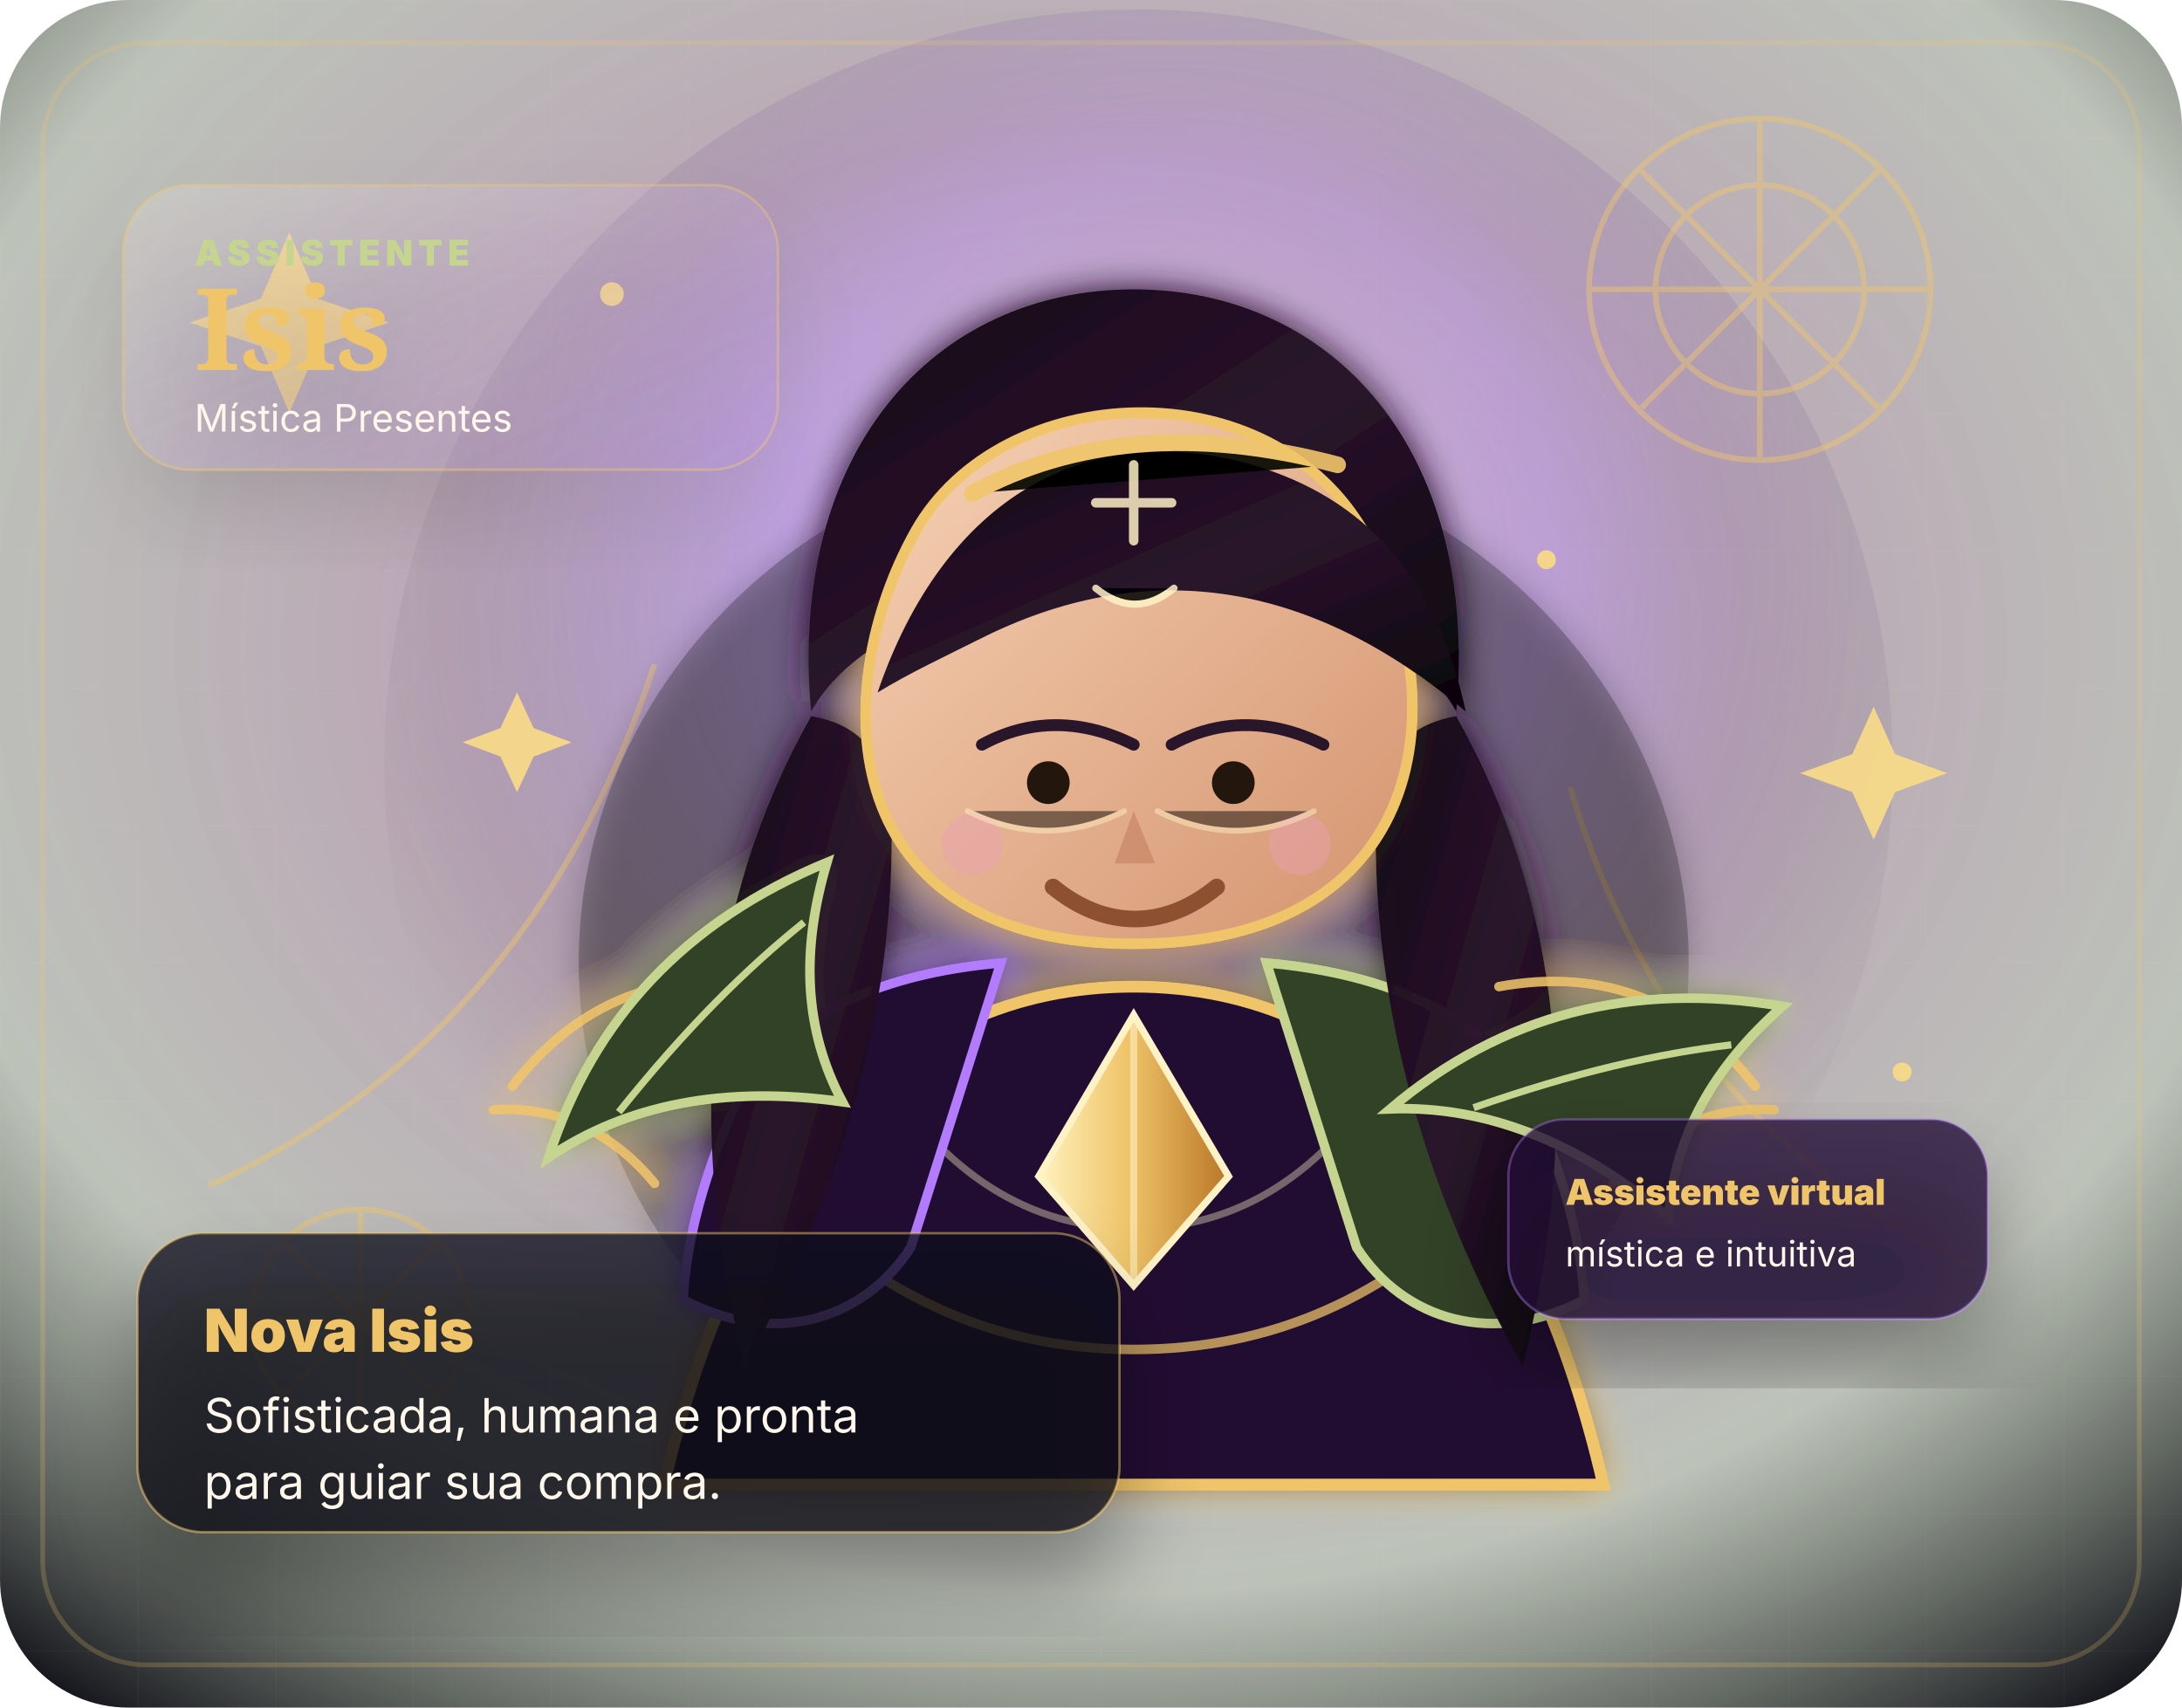
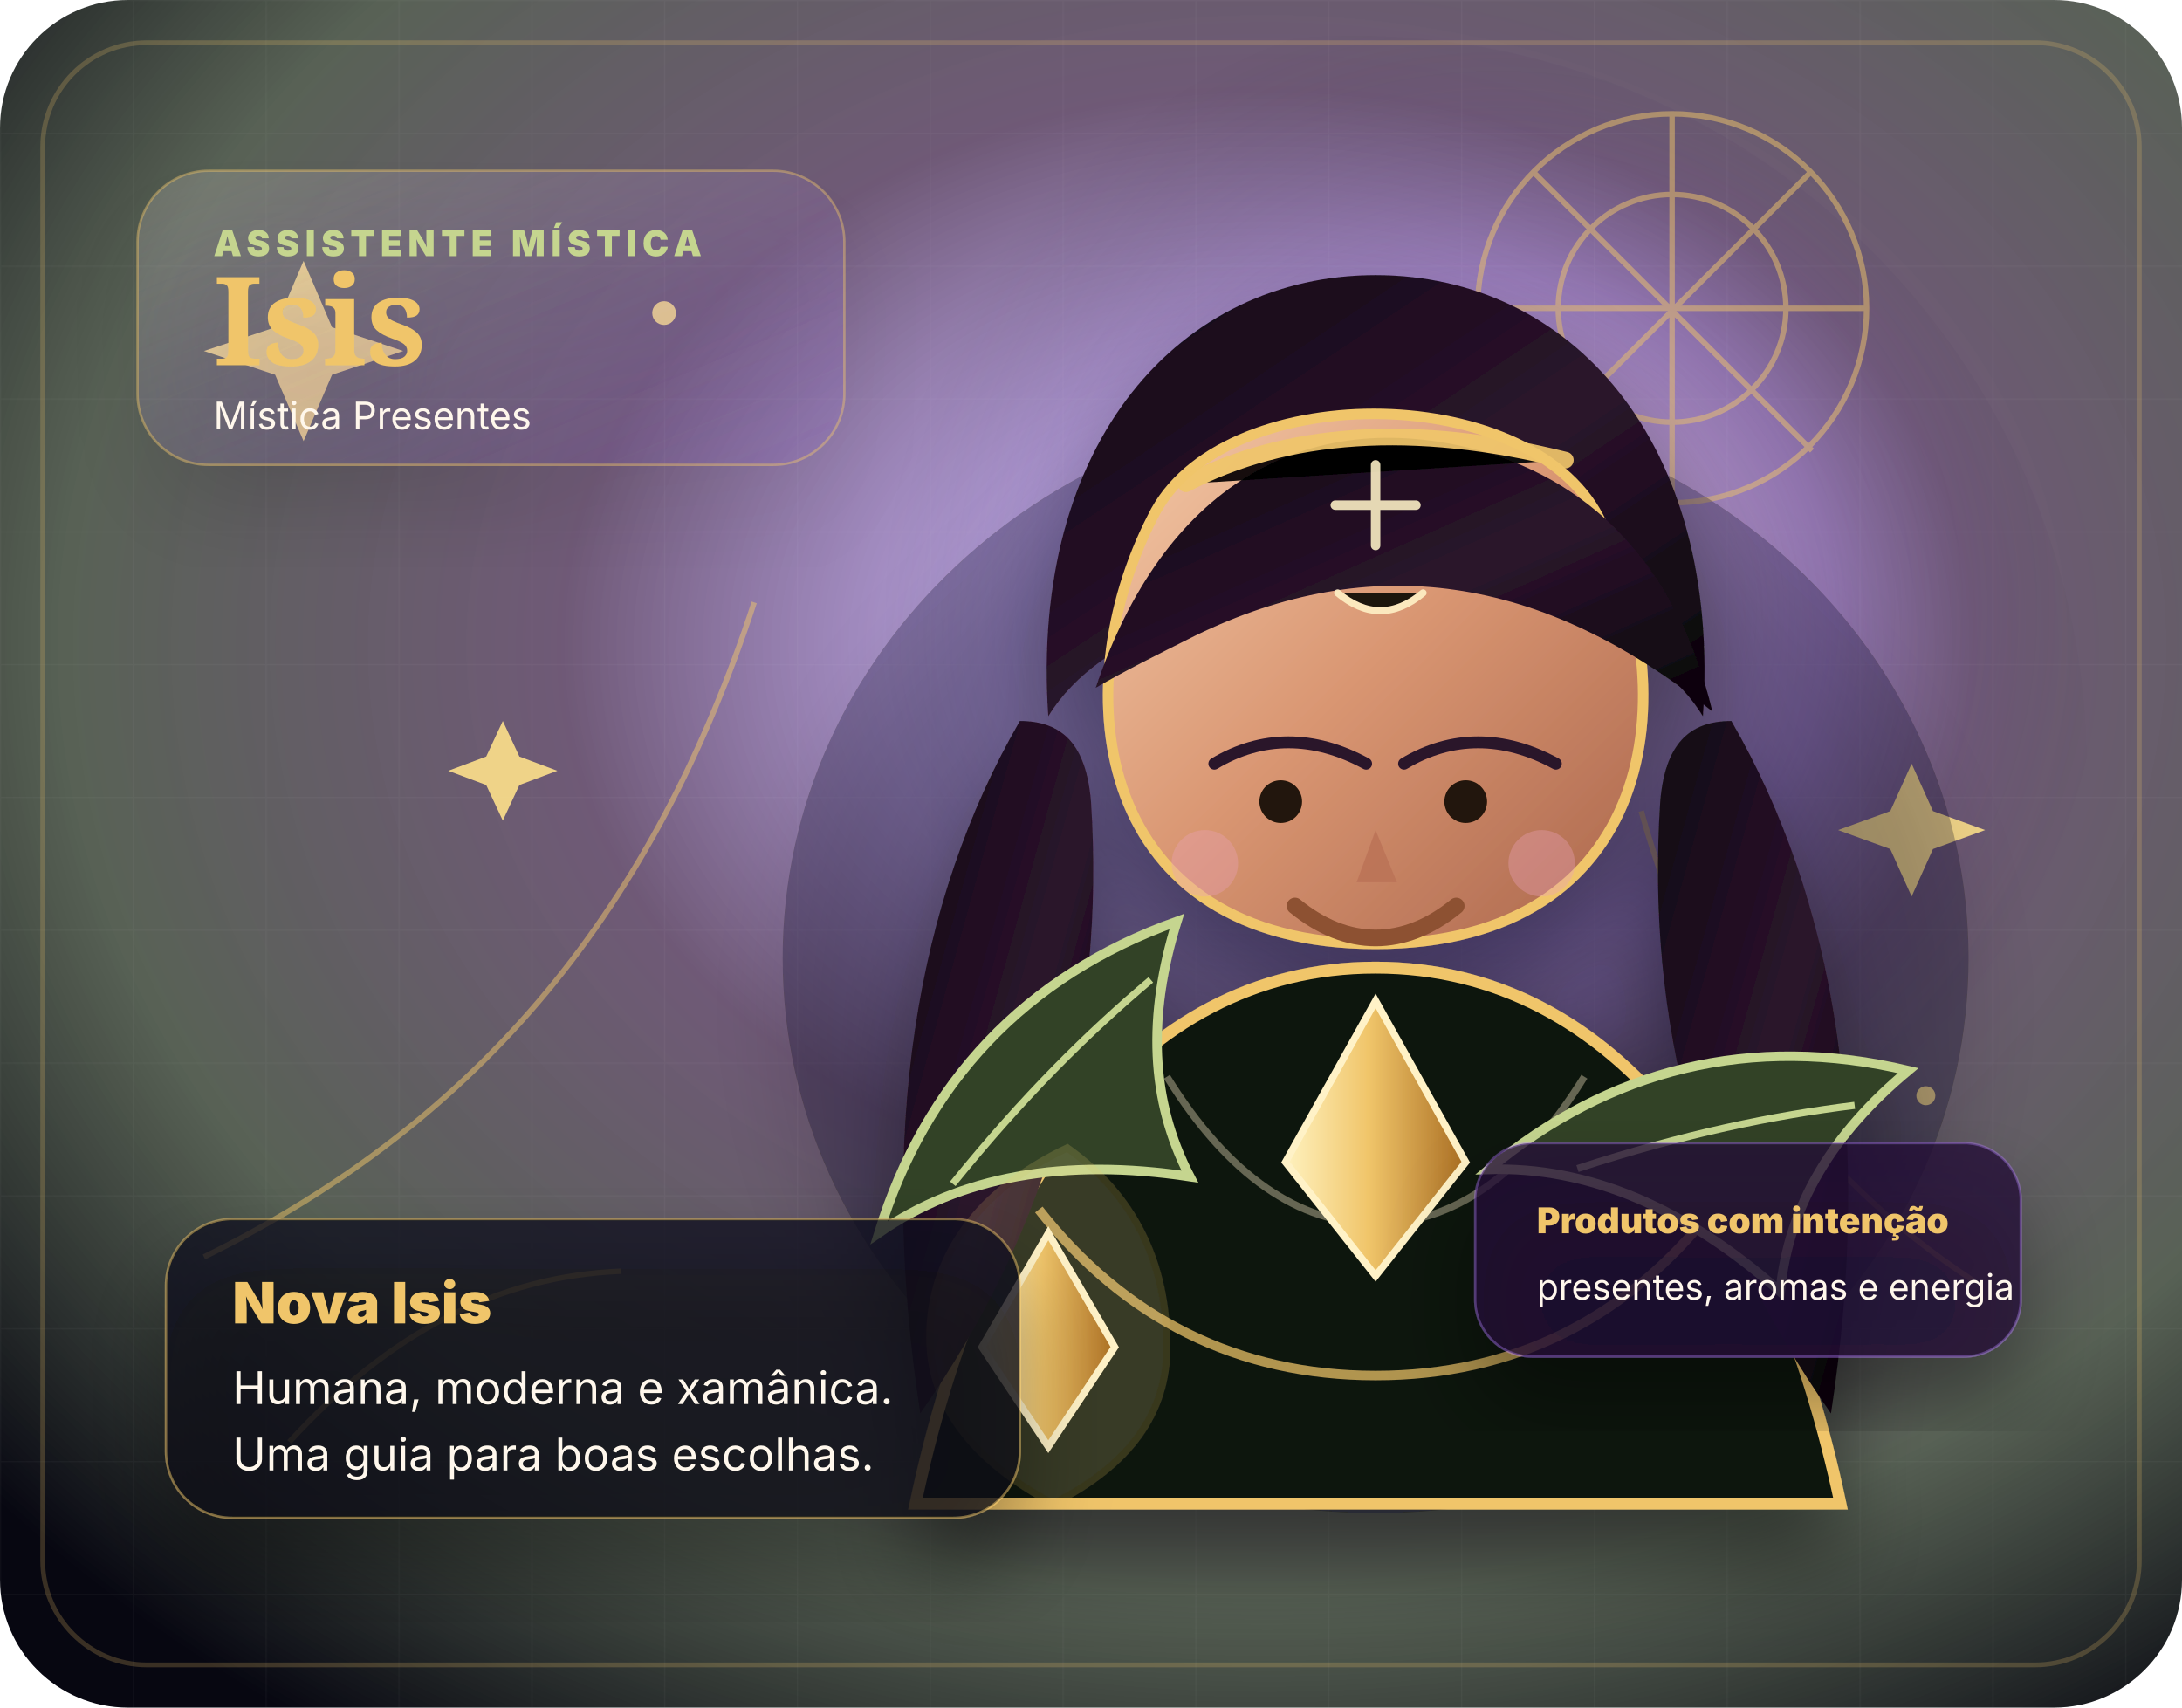
<svg xmlns="http://www.w3.org/2000/svg" viewBox="0 0 920 720" role="img" aria-labelledby="title desc">
  <defs>
-     <radialGradient id="bg" cx="50%" cy="38%" r="78%">
-       <stop offset="0" stop-color="#8d5cff" stop-opacity="0.46" />
-       <stop offset="0.38" stop-color="#4b173f" stop-opacity="0.38" />
-       <stop offset="0.70" stop-color="#314326" stop-opacity="0.32" />
+     <radialGradient id="bg" cx="58%" cy="38%" r="76%">
+       <stop offset="0" stop-color="#8f5cff" stop-opacity="0.38" />
+       <stop offset="0.42" stop-color="#32133d" stop-opacity="0.70" />
+       <stop offset="0.72" stop-color="#172413" stop-opacity="0.72" />
      <stop offset="1" stop-color="#070711" />
    </radialGradient>
-     <radialGradient id="aura" cx="52%" cy="36%" r="58%">
-       <stop offset="0" stop-color="#f6d989" stop-opacity="0.36" />
-       <stop offset="0.44" stop-color="#b37cff" stop-opacity="0.23" />
+     <radialGradient id="halo" cx="60%" cy="39%" r="42%">
+       <stop offset="0" stop-color="#f6d989" stop-opacity="0.42" />
+       <stop offset="0.54" stop-color="#b37cff" stop-opacity="0.18" />
      <stop offset="1" stop-color="#000" stop-opacity="0" />
    </radialGradient>
-     <linearGradient id="dress" x1="300" x2="648" y1="360" y2="690">
-       <stop stop-color="#221033" />
-       <stop offset="0.48" stop-color="#5a1d55" />
-       <stop offset="1" stop-color="#2d4325" />
-     </linearGradient>
    <linearGradient id="skin" x1="0" x2="1" y1="0" y2="1">
-       <stop stop-color="#f6d2b5" />
-       <stop offset="1" stop-color="#d4936e" />
+       <stop stop-color="#f4caa9" />
+       <stop offset="0.48" stop-color="#d99672" />
+       <stop offset="1" stop-color="#aa654c" />
    </linearGradient>
    <linearGradient id="hair" x1="0" x2="1" y1="0" y2="1">
-       <stop stop-color="#130715" />
-       <stop offset="0.52" stop-color="#2b142c" />
-       <stop offset="1" stop-color="#09040b" />
+       <stop stop-color="#110713" />
+       <stop offset="0.55" stop-color="#2b142c" />
+       <stop offset="1" stop-color="#080308" />
+     </linearGradient>
+     <linearGradient id="dress" x1="310" x2="720" y1="390" y2="700">
+       <stop stop-color="#10180f" />
+       <stop offset="0.46" stop-color="#203b20" />
+       <stop offset="1" stop-color="#4b173f" />
    </linearGradient>
    <linearGradient id="gold" x1="0" x2="1">
      <stop stop-color="#fff2bf" />
      <stop offset="0.46" stop-color="#f0c56a" />
-       <stop offset="1" stop-color="#b97728" />
+       <stop offset="1" stop-color="#aa6e22" />
    </linearGradient>
    <linearGradient id="glass" x1="0" x2="1" y1="0" y2="1">
      <stop stop-color="#fff7ec" stop-opacity="0.18" />
-       <stop offset="1" stop-color="#b37cff" stop-opacity="0.08" />
+       <stop offset="1" stop-color="#7e3ff2" stop-opacity="0.06" />
    </linearGradient>
-     <pattern id="grid" width="58" height="58" patternUnits="userSpaceOnUse">
-       <path d="M58 0H0v58" fill="none" stroke="#fff7ec" stroke-opacity="0.032" stroke-width="1" />
-     </pattern>
+     <filter id="shadow" x="-35%" y="-35%" width="170%" height="170%">
+       <feDropShadow dx="0" dy="22" stdDeviation="18" flood-color="#000" flood-opacity="0.46" />
+     </filter>
    <filter id="glow" x="-35%" y="-35%" width="170%" height="170%">
-       <feGaussianBlur stdDeviation="7" result="blur" />
+       <feGaussianBlur stdDeviation="6" result="blur" />
      <feMerge>
        <feMergeNode in="blur" />
        <feMergeNode in="SourceGraphic" />
      </feMerge>
    </filter>
-     <filter id="shadow" x="-35%" y="-35%" width="170%" height="170%">
-       <feDropShadow dx="0" dy="22" stdDeviation="18" flood-color="#000" flood-opacity="0.45" />
-     </filter>
+     <pattern id="grid" width="56" height="56" patternUnits="userSpaceOnUse">
+       <path d="M56 0H0v56" fill="none" stroke="#fff7ec" stroke-opacity="0.035" />
+     </pattern>
  </defs>
  <rect width="920" height="720" rx="54" fill="url(#bg)" />
  <rect width="920" height="720" rx="54" fill="url(#grid)" />
-   <circle cx="480" cy="322" r="318" fill="url(#aura)" />
-   <g opacity="0.45" stroke="#f0c56a" stroke-width="2.4" fill="none">
-     <circle cx="742" cy="122" r="72" />
-     <circle cx="742" cy="122" r="44" />
-     <path d="M742 50v144M670 122h144M692 72l100 100M792 72 692 172" />
-     <circle cx="152" cy="556" r="46" />
-     <path d="M152 510v92M106 556h92M120 524l64 64M184 524l-64 64" />
-     <path d="M88 500c92-42 154-116 188-220M832 534c-86-40-142-108-170-202" />
+   <circle cx="570" cy="325" r="310" fill="url(#halo)" />
+   <g opacity="0.50" stroke="#f0c56a" stroke-width="2.3" fill="none">
+     <circle cx="705" cy="130" r="82" />
+     <circle cx="705" cy="130" r="48" />
+     <path d="M705 48v164M623 130h164M646 72l118 118M764 72 646 190" />
+     <path d="M86 530c118-58 190-148 232-276M832 540c-70-46-116-112-140-198" />
+     <path d="M122 608c42-46 88-70 140-72" />
  </g>
-   <g fill="#f6d989" opacity="0.96">
-     <path d="M122 98l12 28 30 10-30 10-12 28-12-28-30-10 30-10 12-28Z" />
-     <path d="M790 298l9 20 22 8-22 8-9 20-9-20-22-8 22-8 9-20Z" />
-     <path d="M218 292l7 15 16 6-16 6-7 15-7-15-16-6 16-6 7-15Z" />
-     <circle cx="258" cy="124" r="5" />
-     <circle cx="652" cy="236" r="4" />
-     <circle cx="802" cy="452" r="4" />
+   <g fill="#f6d989" opacity="0.95">
+     <path d="M128 110l12 28 30 10-30 10-12 28-12-28-30-10 30-10 12-28Z" />
+     <path d="M806 322l9 20 22 8-22 8-9 20-9-20-22-8 22-8 9-20Z" />
+     <path d="M212 304l7 15 16 6-16 6-7 15-7-15-16-6 16-6 7-15Z" />
+     <circle cx="280" cy="132" r="5" />
+     <circle cx="650" cy="245" r="4" />
+     <circle cx="812" cy="462" r="4" />
  </g>
  <g filter="url(#shadow)">
-     <rect x="52" y="78" width="276" height="120" rx="28" fill="url(#glass)" stroke="#f0c56a" stroke-opacity="0.42" />
-     <text x="82" y="112" font-family="Inter, Arial, sans-serif" font-size="15" font-weight="900" fill="#c5d58f" letter-spacing="2.2">ASSISTENTE</text>
-     <text x="82" y="156" font-family="Cinzel, Georgia, serif" font-size="48" font-weight="700" fill="#f0c56a">Isis</text>
-     <text x="82" y="182" font-family="Inter, Arial, sans-serif" font-size="16" fill="#fff7ec">Mística Presentes</text>
+     <rect x="58" y="72" width="298" height="124" rx="30" fill="url(#glass)" stroke="#f0c56a" stroke-opacity="0.42" />
+     <text x="90" y="108" font-family="Inter, Arial, sans-serif" font-size="15" font-weight="900" fill="#c5d58f" letter-spacing="2.4">ASSISTENTE MÍSTICA</text>
+     <text x="90" y="154" font-family="Cinzel, Georgia, serif" font-size="52" font-weight="700" fill="#f0c56a">Isis</text>
+     <text x="90" y="181" font-family="Inter, Arial, sans-serif" font-size="16" fill="#fff7ec">Mística Presentes</text>
  </g>
-   <g filter="url(#glow)">
-     <ellipse cx="478" cy="406" rx="234" ry="220" fill="#0b0b12" opacity="0.24" />
-     <path d="M280 626c30-130 96-210 198-210s168 80 198 210H280Z" fill="url(#dress)" stroke="#f0c56a" stroke-width="5" />
-     <path d="M330 505c42 42 90 64 148 64s107-22 148-64" fill="none" stroke="#f0c56a" stroke-width="4" opacity="0.72" />
-     <path d="M370 450c28 45 64 68 108 68s80-23 108-68" fill="none" stroke="#fff2c7" stroke-width="3" opacity="0.38" />
-     <path d="M478 428l40 68-40 46-40-46 40-68Z" fill="url(#gold)" stroke="#fff2c7" stroke-width="3" />
-     <path d="M478 428v114" stroke="#fff2c7" stroke-width="3" opacity="0.58" />
-     <path d="M318 450c-14 26-28 62-30 98 38 20 76 9 96-22l38-120c-45 4-80 18-104 44Z" fill="#241033" stroke="#b37cff" stroke-width="4" />
-     <path d="M638 450c14 26 28 62 30 98-38 20-76 9-96-22l-38-120c45 4 80 18 104 44Z" fill="#314326" stroke="#c5d58f" stroke-width="4" />
-     <path d="M342 300c-10-110 52-178 136-178 84 0 146 68 136 178-40-72-232-72-272 0Z" fill="url(#hair)" />
-     <path d="M342 302c-44 78-54 170-28 274 42-75 62-150 62-224 0-30-10-46-34-50Z" fill="url(#hair)" opacity="0.98" />
-     <path d="M614 302c44 78 54 170 28 274-42-75-62-150-62-224 0-30 10-46 34-50Z" fill="url(#hair)" opacity="0.98" />
-     <path d="M386 224c36-64 150-70 190 2 38 68 28 172-98 172-126 0-130-106-92-174Z" fill="url(#skin)" stroke="#f0c56a" stroke-width="4.5" />
-     <path d="M370 292c28-82 88-116 158-96 48 14 78 48 90 104-64-54-132-66-202-32-18 9-33 16-46 24Z" fill="url(#hair)" />
-     <path d="M410 208c42-23 94-28 154-12" stroke="#f0c56a" stroke-width="7" stroke-linecap="round" opacity="0.9" />
-     <path d="M414 314c20-11 42-11 64 0" stroke="#2b142c" stroke-width="5" stroke-linecap="round" fill="none" />
-     <path d="M494 314c20-11 42-11 64 0" stroke="#2b142c" stroke-width="5" stroke-linecap="round" fill="none" />
-     <circle cx="442" cy="330" r="9" fill="#241407" />
-     <circle cx="520" cy="330" r="9" fill="#241407" />
-     <circle cx="410" cy="356" r="13" fill="#eaa0b8" opacity="0.42" />
-     <circle cx="548" cy="356" r="13" fill="#eaa0b8" opacity="0.42" />
-     <path d="M478 342l-8 22h17l-9-22Z" fill="#c98668" opacity="0.72" />
-     <path d="M444 374c22 18 47 18 69 0" stroke="#8d5132" stroke-width="7" stroke-linecap="round" fill="none" />
-     <g stroke="#fff2c7" stroke-linecap="round" opacity="0.84">
-       <path d="M478 228v-32" stroke-width="4" />
-       <path d="M462 212h32" stroke-width="4" />
-       <path d="M462 248c11 9 22 9 33 0" stroke-width="3" />
-       <path d="M408 342c22 11 44 11 66 0" stroke-width="2.4" opacity="0.55" />
-       <path d="M488 342c22 11 44 11 66 0" stroke-width="2.4" opacity="0.55" />
+   <g filter="url(#shadow)">
+     <ellipse cx="580" cy="404" rx="250" ry="234" fill="#0b0b12" opacity="0.26" />
+     <path d="M386 634c28-132 92-226 194-226s168 94 196 226H386Z" fill="url(#dress)" stroke="#f0c56a" stroke-width="5" />
+     <path d="M438 510c36 46 84 70 142 70s106-24 142-70" fill="none" stroke="#f0c56a" stroke-width="4" opacity="0.72" />
+     <path d="M492 454c26 42 56 62 88 62s62-20 88-62" fill="none" stroke="#fff2c7" stroke-width="3" opacity="0.36" />
+     <path d="M580 422l38 68-38 48-38-48 38-68Z" fill="url(#gold)" stroke="#fff2c7" stroke-width="3" />
+     <path d="M430 304c-44 76-60 174-42 292 56-80 78-166 72-258-2-24-12-34-30-34Z" fill="url(#hair)" />
+     <path d="M730 304c44 76 60 174 42 292-56-80-78-166-72-258 2-24 12-34 30-34Z" fill="url(#hair)" />
+     <path d="M442 302c-8-116 56-186 138-186s146 70 138 186c-44-72-232-72-276 0Z" fill="url(#hair)" />
+     <path d="M486 218c28-58 158-58 188 0 38 74 24 180-94 180S448 292 486 218Z" fill="url(#skin)" stroke="#f0c56a" stroke-width="4.4" />
+     <path d="M462 290c28-84 88-120 162-100 50 14 84 52 98 110-72-58-144-68-218-32-16 8-30 15-42 22Z" fill="url(#hair)" />
+     <path d="M500 204c42-22 96-26 160-10" stroke="#f0c56a" stroke-width="7" stroke-linecap="round" opacity="0.92" />
+     <path d="M512 322c20-12 42-12 64 0" stroke="#2b142c" stroke-width="5" stroke-linecap="round" fill="none" />
+     <path d="M592 322c20-12 42-12 64 0" stroke="#2b142c" stroke-width="5" stroke-linecap="round" fill="none" />
+     <circle cx="540" cy="338" r="9" fill="#231407" />
+     <circle cx="618" cy="338" r="9" fill="#231407" />
+     <path d="M580 350l-8 22h17l-9-22Z" fill="#b96f55" opacity="0.72" />
+     <path d="M546 382c22 18 46 18 68 0" stroke="#8d5132" stroke-width="7" stroke-linecap="round" fill="none" />
+     <circle cx="508" cy="364" r="14" fill="#eaa0b8" opacity="0.36" />
+     <circle cx="650" cy="364" r="14" fill="#eaa0b8" opacity="0.36" />
+     <g stroke="#fff2c7" stroke-linecap="round" opacity="0.88">
+       <path d="M580 230v-34" stroke-width="4" />
+       <path d="M563 213h34" stroke-width="4" />
+       <path d="M564 250c12 10 24 10 36 0" stroke-width="3" />
    </g>
-     <g fill="none" stroke="#f0c56a" stroke-width="4" stroke-linecap="round" opacity="0.86">
-       <path d="M324 416c-44-8-80 6-108 42" />
-       <path d="M632 416c44-8 80 6 108 42" />
-       <path d="M208 468c26-2 50 9 68 31" />
-       <path d="M748 468c-26-2-50 9-68 31" />
+     <g transform="translate(344 438) rotate(-18)">
+       <path d="M0 86c38-54 92-84 160-86-24 34-34 68-28 104-48-24-92-30-132-18Z" fill="#314326" stroke="#c5d58f" stroke-width="4" />
+       <path d="M36 76c40-26 74-43 106-56" stroke="#c5d58f" stroke-width="3" fill="none" />
    </g>
-     <g transform="translate(206 410) rotate(-18)">
-       <path d="M0 82c36-50 86-77 150-82-22 32-31 64-25 98-45-22-87-27-125-16Z" fill="#314326" stroke="#c5d58f" stroke-width="4" />
-       <path d="M34 73c38-25 70-41 99-52" stroke="#c5d58f" stroke-width="3" fill="none" />
+     <g transform="translate(650 410) rotate(15)">
+       <path d="M0 86c38-54 92-84 160-86-24 34-34 68-28 104-48-24-92-30-132-18Z" fill="#314326" stroke="#c5d58f" stroke-width="4" />
+       <path d="M36 76c40-26 74-43 106-56" stroke="#c5d58f" stroke-width="3" fill="none" />
    </g>
-     <g transform="translate(606 388) rotate(14)">
-       <path d="M0 82c36-50 86-77 150-82-22 32-31 64-25 98-45-22-87-27-125-16Z" fill="#314326" stroke="#c5d58f" stroke-width="4" />
-       <path d="M34 73c38-25 70-41 99-52" stroke="#c5d58f" stroke-width="3" fill="none" />
+     <g transform="translate(384 468)">
+       <path d="M66 16c28 20 42 48 42 84 0 28-16 50-48 66-34-18-52-42-52-70 0-34 20-62 58-80Z" fill="#f6d989" opacity="0.18" stroke="#f0c56a" stroke-width="3" />
+       <path d="M58 52l28 48-28 42-28-42 28-48Z" fill="url(#gold)" stroke="#fff2c7" stroke-width="3" />
    </g>
  </g>
  <g filter="url(#shadow)">
-     <rect x="58" y="520" width="414" height="126" rx="28" fill="rgba(10, 14, 20, 0.76)" stroke="#f0c56a" stroke-opacity="0.48" />
-     <text x="86" y="570" font-family="Inter, Arial, sans-serif" font-size="25" font-weight="900" fill="#f0c56a">Nova Isis</text>
-     <text x="86" y="604" font-family="Inter, Arial, sans-serif" font-size="20" fill="#fff7ec">Sofisticada, humana e pronta</text>
-     <text x="86" y="632" font-family="Inter, Arial, sans-serif" font-size="20" fill="#fff7ec">para guiar sua compra.</text>
+     <rect x="70" y="514" width="360" height="126" rx="28" fill="rgba(10, 14, 20, 0.76)" stroke="#f0c56a" stroke-opacity="0.48" />
+     <text x="98" y="558" font-family="Inter, Arial, sans-serif" font-size="24" font-weight="900" fill="#f0c56a">Nova Isis</text>
+     <text x="98" y="592" font-family="Inter, Arial, sans-serif" font-size="19" fill="#fff7ec">Humana, moderna e xamânica.</text>
+     <text x="98" y="620" font-family="Inter, Arial, sans-serif" font-size="19" fill="#fff7ec">Uma guia para boas escolhas.</text>
  </g>
  <g filter="url(#shadow)">
-     <rect x="636" y="472" width="202" height="84" rx="24" fill="rgba(35,16,53,0.78)" stroke="#b37cff" stroke-opacity="0.36" />
-     <text x="660" y="508" font-family="Inter, Arial, sans-serif" font-size="15" font-weight="900" fill="#f0c56a">Assistente virtual</text>
-     <text x="660" y="534" font-family="Inter, Arial, sans-serif" font-size="15" fill="#fff7ec">mística e intuitiva</text>
+     <rect x="622" y="482" width="230" height="90" rx="24" fill="rgba(35,16,53,0.78)" stroke="#b37cff" stroke-opacity="0.36" />
+     <text x="648" y="520" font-family="Inter, Arial, sans-serif" font-size="15" font-weight="900" fill="#f0c56a">Produtos com intenção</text>
+     <text x="648" y="548" font-family="Inter, Arial, sans-serif" font-size="15" fill="#fff7ec">presentes, aromas e energia</text>
  </g>
  <rect x="18" y="18" width="884" height="684" rx="44" fill="none" stroke="#f0c56a" stroke-opacity="0.22" stroke-width="2" />
</svg>
